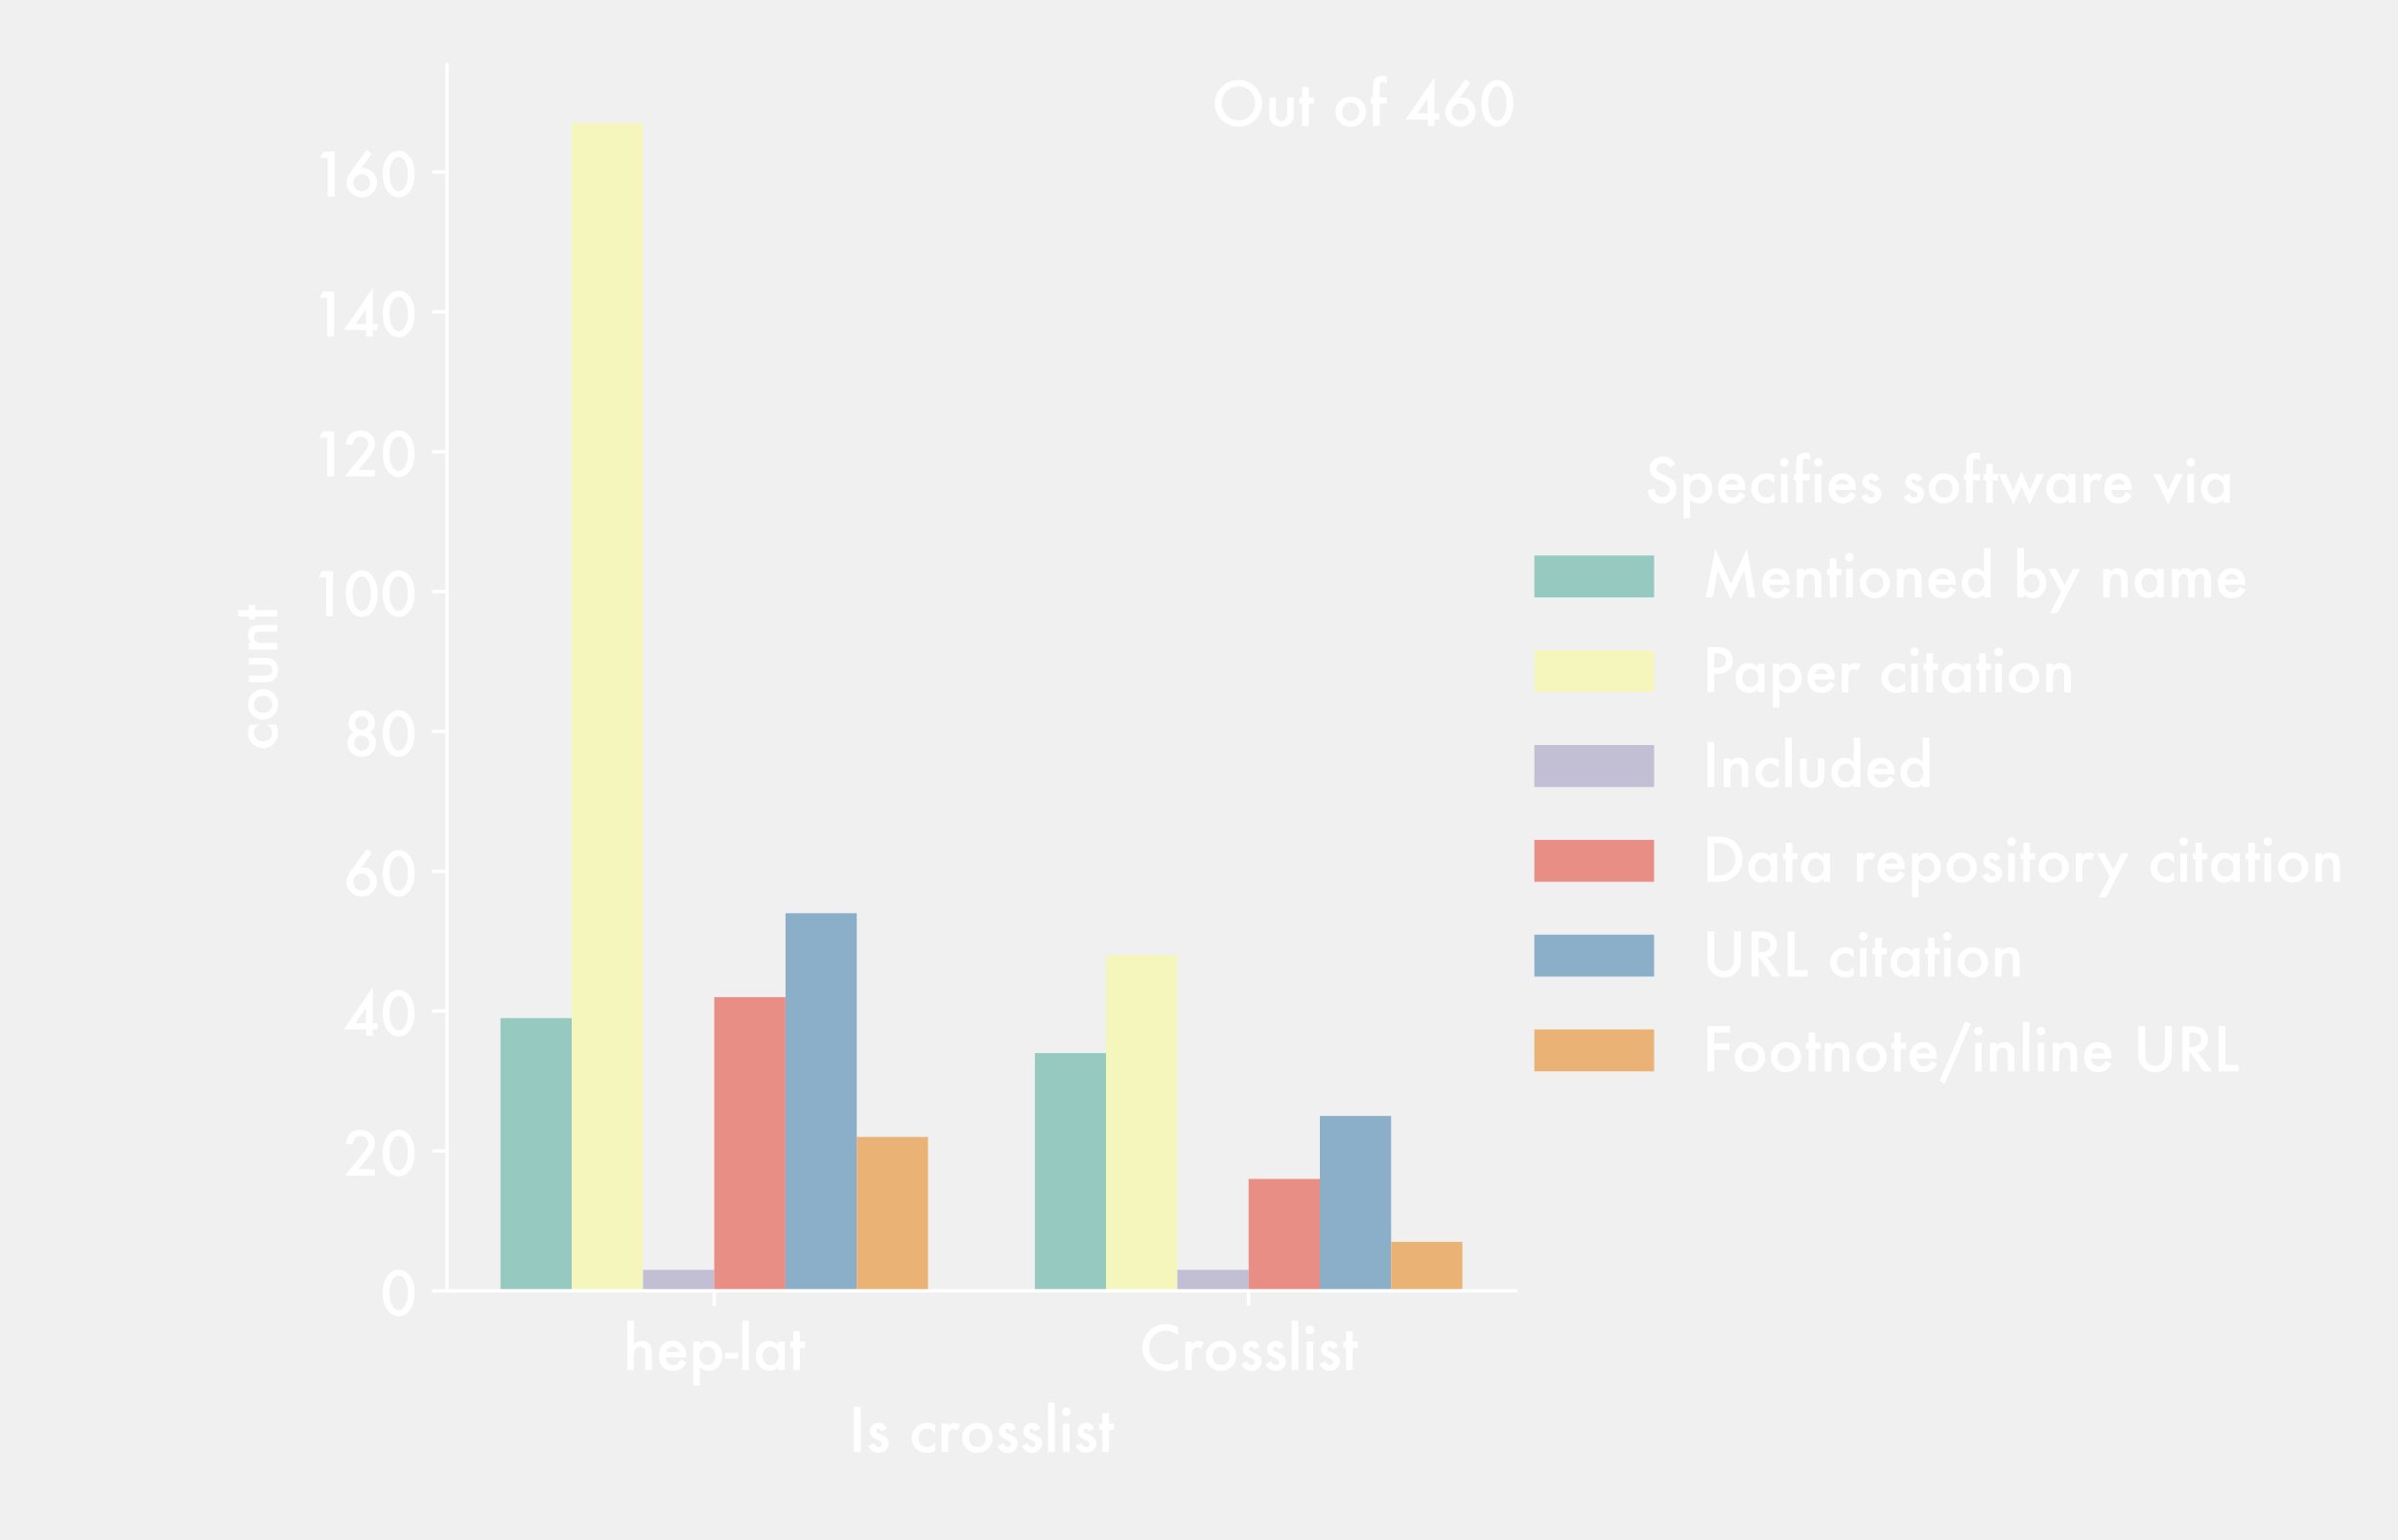
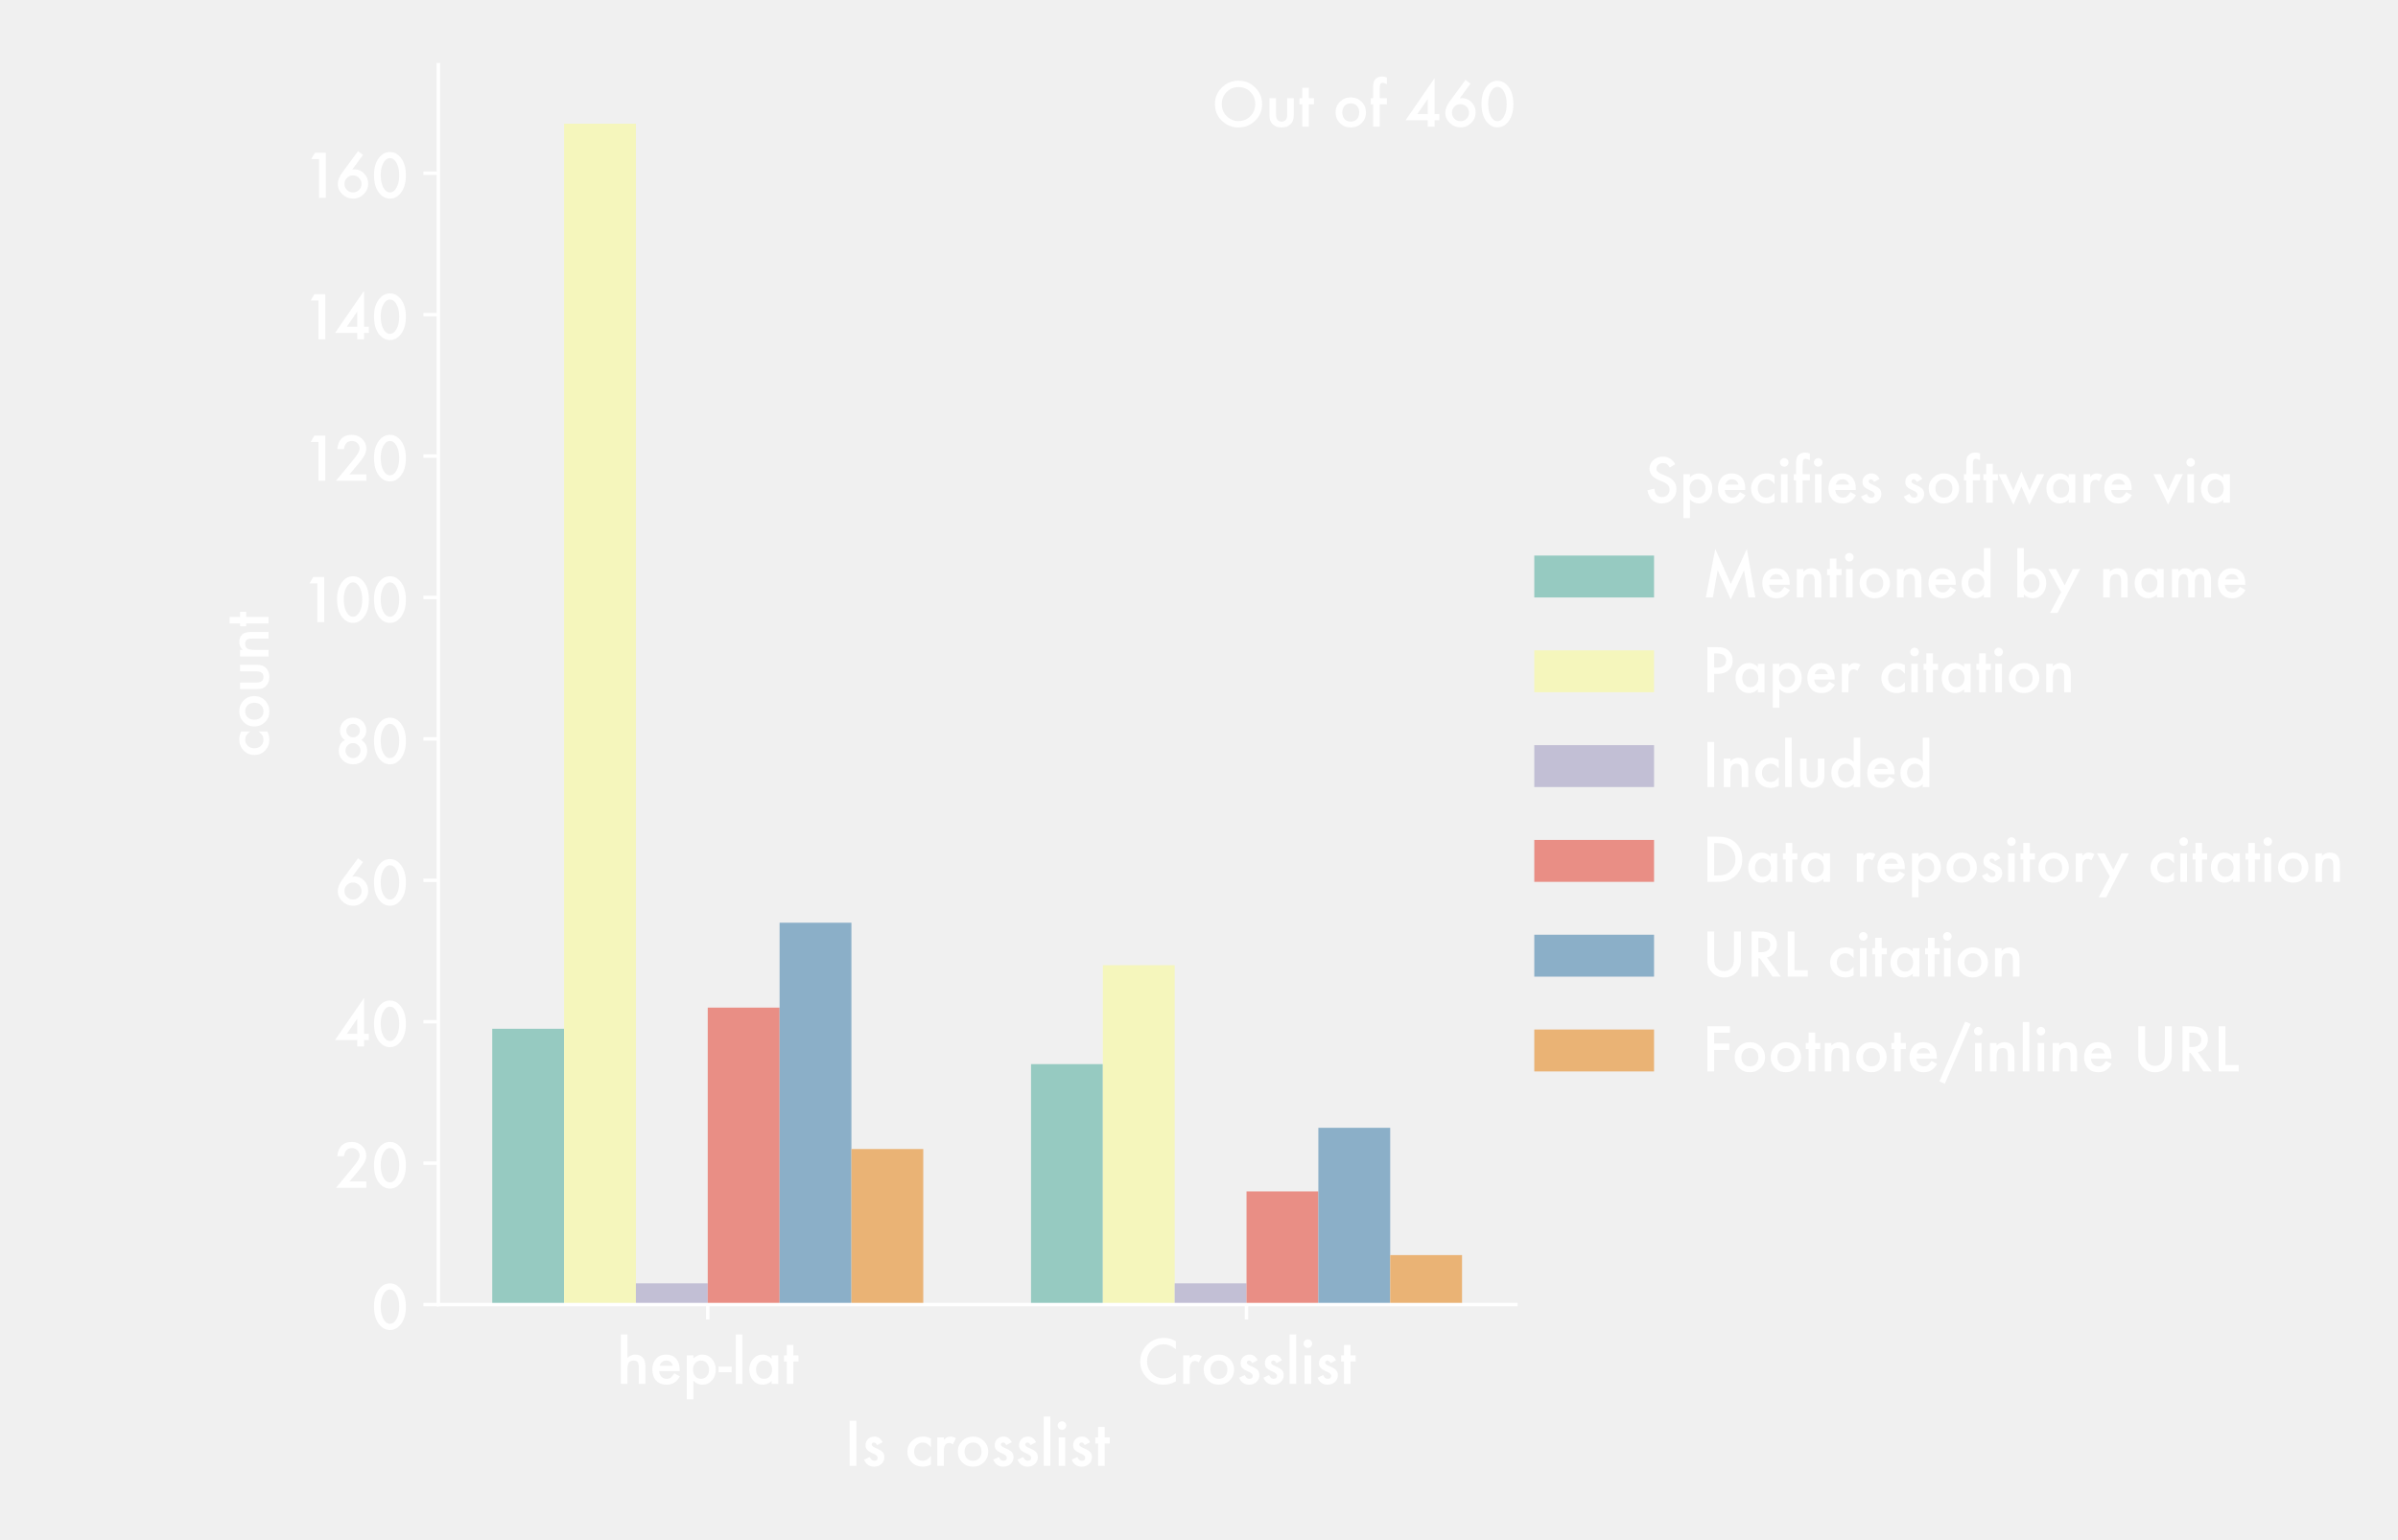
- <svg xmlns="http://www.w3.org/2000/svg" xmlns:xlink="http://www.w3.org/1999/xlink" width="560.65pt" height="360pt" viewBox="0 0 560.65 360" version="1.1">
+ <svg xmlns="http://www.w3.org/2000/svg" xmlns:xlink="http://www.w3.org/1999/xlink" width="560.61pt" height="360pt" viewBox="0 0 560.61 360" version="1.1">
  <defs>
    <style type="text/css">*{stroke-linejoin: round; stroke-linecap: butt}</style>
  </defs>
  <g id="figure_1">
    <g id="patch_1">
-       <path d="M 0 360  L 560.65 360  L 560.65 0  L 0 0  L 0 360  z " style="fill: none" />
+       <path d="M 0 360  L 560.61 360  L 560.61 0  L 0 0  L 0 360  z " style="fill: none" />
    </g>
    <g id="axes_1">
      <g id="patch_2">
-         <path d="M 104.53 301.88  L 354.394 301.88  L 354.394 15.12  L 104.53 15.12  L 104.53 301.88  z " style="fill: none" />
+         <path d="M 102.483 305.08  L 354.394 305.08  L 354.394 15.12  L 102.483 15.12  L 102.483 305.08  z " style="fill: none" />
      </g>
      <g id="patch_3">
-         <path d="M 117.023 301.88  L 133.681 301.88  L 133.681 238.101  L 117.023 238.101  z " clip-path="url(#p57b706a730)" style="fill: #96cac1" />
+         <path d="M 115.078 305.08  L 131.872 305.08  L 131.872 240.589  L 115.078 240.589  z " clip-path="url(#pfb87e236e5)" style="fill: #96cac1" />
      </g>
      <g id="patch_4">
-         <path d="M 241.955 301.88  L 258.613 301.88  L 258.613 246.278  L 241.955 246.278  z " clip-path="url(#p57b706a730)" style="fill: #96cac1" />
+         <path d="M 241.034 305.08  L 257.828 305.08  L 257.828 248.857  L 241.034 248.857  z " clip-path="url(#pfb87e236e5)" style="fill: #96cac1" />
      </g>
      <g id="patch_5">
-         <path d="M 133.681 301.88  L 150.338 301.88  L 150.338 28.775  L 133.681 28.775  z " clip-path="url(#p57b706a730)" style="fill: #f5f6bc" />
+         <path d="M 131.872 305.08  L 148.666 305.08  L 148.666 28.928  L 131.872 28.928  z " clip-path="url(#pfb87e236e5)" style="fill: #f5f6bc" />
      </g>
      <g id="patch_6">
-         <path d="M 258.613 301.88  L 275.27 301.88  L 275.27 223.383  L 258.613 223.383  z " clip-path="url(#p57b706a730)" style="fill: #f5f6bc" />
+         <path d="M 257.828 305.08  L 274.622 305.08  L 274.622 225.707  L 257.828 225.707  z " clip-path="url(#pfb87e236e5)" style="fill: #f5f6bc" />
      </g>
      <g id="patch_7">
-         <path d="M 150.338 301.88  L 166.996 301.88  L 166.996 296.974  L 150.338 296.974  z " clip-path="url(#p57b706a730)" style="fill: #c2bfd5" />
+         <path d="M 148.666 305.08  L 165.46 305.08  L 165.46 300.119  L 148.666 300.119  z " clip-path="url(#pfb87e236e5)" style="fill: #c2bfd5" />
      </g>
      <g id="patch_8">
-         <path d="M 275.27 301.88  L 291.928 301.88  L 291.928 296.974  L 275.27 296.974  z " clip-path="url(#p57b706a730)" style="fill: #c2bfd5" />
+         <path d="M 274.622 305.08  L 291.416 305.08  L 291.416 300.119  L 274.622 300.119  z " clip-path="url(#pfb87e236e5)" style="fill: #c2bfd5" />
      </g>
      <g id="patch_9">
-         <path d="M 166.996 301.88  L 183.653 301.88  L 183.653 233.195  L 166.996 233.195  z " clip-path="url(#p57b706a730)" style="fill: #e98e85" />
+         <path d="M 165.46 305.08  L 182.255 305.08  L 182.255 235.629  L 165.46 235.629  z " clip-path="url(#pfb87e236e5)" style="fill: #e98e85" />
      </g>
      <g id="patch_10">
-         <path d="M 291.928 301.88  L 308.585 301.88  L 308.585 275.714  L 291.928 275.714  z " clip-path="url(#p57b706a730)" style="fill: #e98e85" />
+         <path d="M 291.416 305.08  L 308.21 305.08  L 308.21 278.622  L 291.416 278.622  z " clip-path="url(#pfb87e236e5)" style="fill: #e98e85" />
      </g>
      <g id="patch_11">
-         <path d="M 183.653 301.88  L 200.311 301.88  L 200.311 213.571  L 183.653 213.571  z " clip-path="url(#p57b706a730)" style="fill: #8bafc8" />
+         <path d="M 182.255 305.08  L 199.049 305.08  L 199.049 215.785  L 182.255 215.785  z " clip-path="url(#pfb87e236e5)" style="fill: #8bafc8" />
      </g>
      <g id="patch_12">
-         <path d="M 308.585 301.88  L 325.243 301.88  L 325.243 260.996  L 308.585 260.996  z " clip-path="url(#p57b706a730)" style="fill: #8bafc8" />
+         <path d="M 308.21 305.08  L 325.004 305.08  L 325.004 263.74  L 308.21 263.74  z " clip-path="url(#pfb87e236e5)" style="fill: #8bafc8" />
      </g>
      <g id="patch_13">
-         <path d="M 200.311 301.88  L 216.969 301.88  L 216.969 265.902  L 200.311 265.902  z " clip-path="url(#p57b706a730)" style="fill: #eab375" />
+         <path d="M 199.049 305.08  L 215.843 305.08  L 215.843 268.701  L 199.049 268.701  z " clip-path="url(#pfb87e236e5)" style="fill: #eab375" />
      </g>
      <g id="patch_14">
-         <path d="M 325.243 301.88  L 341.9 301.88  L 341.9 290.432  L 325.243 290.432  z " clip-path="url(#p57b706a730)" style="fill: #eab375" />
+         <path d="M 325.004 305.08  L 341.798 305.08  L 341.798 293.505  L 325.004 293.505  z " clip-path="url(#pfb87e236e5)" style="fill: #eab375" />
      </g>
      <g id="matplotlib.axis_1">
        <g id="xtick_1">
          <g id="line2d_1">
            <defs>
-               <path id="m4faf245385" d="M 0 0  L 0 3.5  " style="stroke: #ffffff; stroke-width: 0.8" />
+               <path id="m737faa9798" d="M 0 0  L 0 3.5  " style="stroke: #ffffff; stroke-width: 0.8" />
            </defs>
            <g>
-               <use xlink:href="#m4faf245385" x="166.996" y="301.88" style="fill: #ffffff; stroke: #ffffff; stroke-width: 0.8" />
+               <use xlink:href="#m737faa9798" x="165.46" y="305.08" style="fill: #ffffff; stroke: #ffffff; stroke-width: 0.8" />
            </g>
          </g>
          <g id="text_1">
-             <g style="fill: #ffffff" transform="translate(145.7072 320.4256)scale(0.14 -0.14)">
+             <g style="fill: #ffffff" transform="translate(144.1717 323.6256)scale(0.14 -0.14)">
              <defs>
                <path id="Futura-Medium-68" d="M 444 5278  L 1147 5278  L 1147 2791  Q 1522 3128 1975 3128  Q 2491 3128 2800 2794  Q 3063 2503 3063 1866  L 3063 0  L 2359 0  L 2359 1800  Q 2359 2166 2229 2330  Q 2100 2494 1813 2494  Q 1444 2494 1294 2266  Q 1147 2034 1147 1472  L 1147 0  L 444 0  L 444 5278  z " transform="scale(0.015625)" />
                <path id="Futura-Medium-65" d="M 3216 1356  L 1034 1356  Q 1063 981 1278 759  Q 1494 541 1831 541  Q 2094 541 2266 666  Q 2434 791 2650 1128  L 3244 797  Q 3106 563 2953 395  Q 2800 228 2625 120  Q 2450 13 2247 -37  Q 2044 -88 1806 -88  Q 1125 -88 713 350  Q 300 791 300 1519  Q 300 2241 700 2688  Q 1103 3128 1769 3128  Q 2441 3128 2831 2700  Q 3219 2275 3219 1522  L 3216 1356  z M 2494 1931  Q 2347 2494 1784 2494  Q 1656 2494 1543 2455  Q 1431 2416 1339 2342  Q 1247 2269 1181 2166  Q 1116 2063 1081 1931  L 2494 1931  z " transform="scale(0.015625)" />
                <path id="Futura-Medium-70" d="M 1147 -1656  L 444 -1656  L 444 3044  L 1147 3044  L 1147 2713  Q 1563 3128 2091 3128  Q 2719 3128 3125 2666  Q 3538 2206 3538 1506  Q 3538 822 3128 366  Q 2722 -88 2103 -88  Q 1569 -88 1147 341  L 1147 -1656  z M 2819 1503  Q 2819 1941 2581 2216  Q 2341 2494 1975 2494  Q 1588 2494 1347 2225  Q 1106 1956 1106 1519  Q 1106 1091 1347 813  Q 1584 541 1972 541  Q 2338 541 2575 816  Q 2819 1091 2819 1503  z " transform="scale(0.015625)" />
                <path id="Futura-Medium-2d" d="M 0 1853  L 1394 1853  L 1394 1241  L 0 1241  L 0 1853  z " transform="scale(0.015625)" />
                <path id="Futura-Medium-6c" d="M 1147 5278  L 1147 0  L 444 0  L 444 5278  L 1147 5278  z " transform="scale(0.015625)" />
                <path id="Futura-Medium-61" d="M 2688 3044  L 3394 3044  L 3394 0  L 2688 0  L 2688 319  Q 2253 -88 1753 -88  Q 1122 -88 709 369  Q 300 834 300 1531  Q 300 2216 709 2672  Q 1119 3128 1734 3128  Q 2266 3128 2688 2691  L 2688 3044  z M 1019 1531  Q 1019 1094 1253 819  Q 1494 541 1859 541  Q 2250 541 2491 809  Q 2731 1088 2731 1516  Q 2731 1944 2491 2222  Q 2250 2494 1866 2494  Q 1503 2494 1259 2219  Q 1019 1941 1019 1531  z " transform="scale(0.015625)" />
                <path id="Futura-Medium-74" d="M 1169 2388  L 1169 0  L 466 0  L 466 2388  L 166 2388  L 166 3044  L 466 3044  L 466 4159  L 1169 4159  L 1169 3044  L 1716 3044  L 1716 2388  L 1169 2388  z " transform="scale(0.015625)" />
              </defs>
              <use xlink:href="#Futura-Medium-68" />
              <use xlink:href="#Futura-Medium-65" x="54.834" />
              <use xlink:href="#Futura-Medium-70" x="110.156" />
              <use xlink:href="#Futura-Medium-2d" x="170.117" />
              <use xlink:href="#Futura-Medium-6c" x="191.895" />
              <use xlink:href="#Futura-Medium-61" x="216.797" />
              <use xlink:href="#Futura-Medium-74" x="276.758" />
            </g>
          </g>
        </g>
        <g id="xtick_2">
          <g id="line2d_2">
            <g>
-               <use xlink:href="#m4faf245385" x="291.928" y="301.88" style="fill: #ffffff; stroke: #ffffff; stroke-width: 0.8" />
+               <use xlink:href="#m737faa9798" x="291.416" y="305.08" style="fill: #ffffff; stroke: #ffffff; stroke-width: 0.8" />
            </g>
          </g>
          <g id="text_2">
-             <g style="fill: #ffffff" transform="translate(266.3361 320.4256)scale(0.14 -0.14)">
+             <g style="fill: #ffffff" transform="translate(265.8245 323.6256)scale(0.14 -0.14)">
              <defs>
                <path id="Futura-Medium-43" d="M 4144 4566  L 4144 3703  Q 3513 4231 2838 4231  Q 2094 4231 1584 3697  Q 1072 3166 1072 2397  Q 1072 1638 1584 1116  Q 2097 594 2841 594  Q 3225 594 3494 719  Q 3644 781 3805 887  Q 3966 994 4144 1144  L 4144 266  Q 3519 -88 2831 -88  Q 1797 -88 1066 634  Q 338 1363 338 2391  Q 338 3313 947 4034  Q 1697 4919 2888 4919  Q 3538 4919 4144 4566  z " transform="scale(0.015625)" />
                <path id="Futura-Medium-72" d="M 444 3044  L 1147 3044  L 1147 2772  Q 1341 2975 1491 3050  Q 1644 3128 1853 3128  Q 2131 3128 2434 2947  L 2113 2303  Q 1913 2447 1722 2447  Q 1147 2447 1147 1578  L 1147 0  L 444 0  L 444 3044  z " transform="scale(0.015625)" />
                <path id="Futura-Medium-6f" d="M 300 1544  Q 300 2203 772 2665  Q 1244 3128 1922 3128  Q 2603 3128 3078 2663  Q 3547 2197 3547 1519  Q 3547 834 3075 372  Q 2600 -88 1909 -88  Q 1225 -88 763 381  Q 300 844 300 1544  z M 1019 1531  Q 1019 1075 1263 809  Q 1513 541 1922 541  Q 2334 541 2581 806  Q 2828 1072 2828 1516  Q 2828 1959 2581 2225  Q 2331 2494 1922 2494  Q 1519 2494 1269 2225  Q 1019 1956 1019 1531  z " transform="scale(0.015625)" />
                <path id="Futura-Medium-73" d="M 2213 2525  L 1631 2216  Q 1494 2497 1291 2497  Q 1194 2497 1125 2433  Q 1056 2369 1056 2269  Q 1056 2094 1463 1922  Q 2022 1681 2215 1478  Q 2409 1275 2409 931  Q 2409 491 2084 194  Q 1769 -88 1322 -88  Q 556 -88 238 659  L 838 938  Q 963 719 1028 659  Q 1156 541 1334 541  Q 1691 541 1691 866  Q 1691 1053 1416 1216  Q 1309 1269 1203 1319  Q 1097 1369 988 1422  Q 681 1572 556 1722  Q 397 1913 397 2213  Q 397 2609 669 2869  Q 947 3128 1344 3128  Q 1928 3128 2213 2525  z " transform="scale(0.015625)" />
                <path id="Futura-Medium-69" d="M 1147 3044  L 1147 0  L 444 0  L 444 3044  L 1147 3044  z M 338 4309  Q 338 4494 472 4628  Q 606 4763 794 4763  Q 984 4763 1119 4628  Q 1253 4497 1253 4306  Q 1253 4116 1119 3981  Q 988 3847 797 3847  Q 606 3847 472 3981  Q 338 4116 338 4309  z " transform="scale(0.015625)" />
              </defs>
              <use xlink:href="#Futura-Medium-43" />
              <use xlink:href="#Futura-Medium-72" x="70.068" />
              <use xlink:href="#Futura-Medium-6f" x="106.596" />
              <use xlink:href="#Futura-Medium-73" x="166.703" />
              <use xlink:href="#Futura-Medium-73" x="207.279" />
              <use xlink:href="#Futura-Medium-6c" x="247.855" />
              <use xlink:href="#Futura-Medium-69" x="272.758" />
              <use xlink:href="#Futura-Medium-73" x="297.66" />
              <use xlink:href="#Futura-Medium-74" x="338.236" />
            </g>
          </g>
        </g>
        <g id="text_3">
-           <g style="fill: #ffffff" transform="translate(198.373 339.5938)scale(0.14 -0.14)">
+           <g style="fill: #ffffff" transform="translate(197.3495 342.7937)scale(0.14 -0.14)">
            <defs>
              <path id="Futura-Medium-49" d="M 1306 4825  L 1306 0  L 578 0  L 578 4825  L 1306 4825  z " transform="scale(0.015625)" />
              <path id="Futura-Medium-20" transform="scale(0.015625)" />
              <path id="Futura-Medium-63" d="M 2813 2913  L 2813 1978  Q 2572 2272 2381 2381  Q 2194 2494 1941 2494  Q 1544 2494 1281 2216  Q 1019 1938 1019 1519  Q 1019 1091 1272 816  Q 1528 541 1925 541  Q 2178 541 2372 650  Q 2559 756 2813 1063  L 2813 134  Q 2384 -88 1956 -88  Q 1250 -88 775 369  Q 300 828 300 1509  Q 300 2191 781 2659  Q 1263 3128 1963 3128  Q 2413 3128 2813 2913  z " transform="scale(0.015625)" />
            </defs>
            <use xlink:href="#Futura-Medium-49" />
            <use xlink:href="#Futura-Medium-73" x="29.492" />
            <use xlink:href="#Futura-Medium-20" x="70.068" />
            <use xlink:href="#Futura-Medium-63" x="100.928" />
            <use xlink:href="#Futura-Medium-72" x="148.584" />
            <use xlink:href="#Futura-Medium-6f" x="185.111" />
            <use xlink:href="#Futura-Medium-73" x="245.219" />
            <use xlink:href="#Futura-Medium-73" x="285.795" />
            <use xlink:href="#Futura-Medium-6c" x="326.371" />
            <use xlink:href="#Futura-Medium-69" x="351.273" />
            <use xlink:href="#Futura-Medium-73" x="376.176" />
            <use xlink:href="#Futura-Medium-74" x="416.752" />
          </g>
        </g>
      </g>
      <g id="matplotlib.axis_2">
        <g id="ytick_1">
          <g id="line2d_3">
            <defs>
-               <path id="mb3edaafe01" d="M 0 0  L -3.5 0  " style="stroke: #ffffff; stroke-width: 0.8" />
+               <path id="m92f3595162" d="M 0 0  L -3.5 0  " style="stroke: #ffffff; stroke-width: 0.8" />
            </defs>
            <g>
-               <use xlink:href="#mb3edaafe01" x="104.53" y="301.88" style="fill: #ffffff; stroke: #ffffff; stroke-width: 0.8" />
+               <use xlink:href="#m92f3595162" x="102.483" y="305.08" style="fill: #ffffff; stroke: #ffffff; stroke-width: 0.8" />
            </g>
          </g>
          <g id="text_4">
-             <g style="fill: #ffffff" transform="translate(88.88945 307.6528)scale(0.14 -0.14)">
+             <g style="fill: #ffffff" transform="translate(86.842 310.8528)scale(0.14 -0.14)">
              <defs>
                <path id="Futura-Medium-30" d="M 272 2444  Q 272 3597 809 4284  Q 1291 4906 1975 4906  Q 2659 4906 3141 4284  Q 3678 3597 3678 2413  Q 3678 1231 3141 544  Q 2659 -78 1978 -78  Q 1297 -78 809 544  Q 272 1231 272 2444  z M 988 2441  Q 988 1638 1266 1106  Q 1544 584 1975 584  Q 2403 584 2684 1106  Q 2966 1625 2966 2416  Q 2966 3206 2684 3728  Q 2403 4247 1975 4247  Q 1550 4247 1269 3728  Q 988 3213 988 2441  z " transform="scale(0.015625)" />
              </defs>
              <use xlink:href="#Futura-Medium-30" />
            </g>
          </g>
        </g>
        <g id="ytick_2">
          <g id="line2d_4">
            <g>
-               <use xlink:href="#mb3edaafe01" x="104.53" y="269.173" style="fill: #ffffff; stroke: #ffffff; stroke-width: 0.8" />
+               <use xlink:href="#m92f3595162" x="102.483" y="272.008" style="fill: #ffffff; stroke: #ffffff; stroke-width: 0.8" />
            </g>
          </g>
          <g id="text_5">
-             <g style="fill: #ffffff" transform="translate(80.24883 274.9457)scale(0.14 -0.14)">
+             <g style="fill: #ffffff" transform="translate(78.20137 277.7807)scale(0.14 -0.14)">
              <defs>
                <path id="Futura-Medium-32" d="M 1603 684  L 3400 684  L 3400 0  L 159 0  L 1834 2028  Q 2081 2331 2248 2553  Q 2416 2775 2503 2925  Q 2681 3219 2681 3453  Q 2681 3791 2443 4019  Q 2206 4247 1856 4247  Q 1125 4247 1019 3381  L 294 3381  Q 469 4906 1834 4906  Q 2494 4906 2941 4488  Q 3391 4069 3391 3450  Q 3391 3056 3181 2678  Q 3075 2481 2870 2211  Q 2666 1941 2353 1572  L 1603 684  z " transform="scale(0.015625)" />
              </defs>
              <use xlink:href="#Futura-Medium-32" />
              <use xlink:href="#Futura-Medium-30" x="61.719" />
            </g>
          </g>
        </g>
        <g id="ytick_3">
          <g id="line2d_5">
            <g>
-               <use xlink:href="#mb3edaafe01" x="104.53" y="236.466" style="fill: #ffffff; stroke: #ffffff; stroke-width: 0.8" />
+               <use xlink:href="#m92f3595162" x="102.483" y="238.936" style="fill: #ffffff; stroke: #ffffff; stroke-width: 0.8" />
            </g>
          </g>
          <g id="text_6">
-             <g style="fill: #ffffff" transform="translate(80.24883 242.2385)scale(0.14 -0.14)">
+             <g style="fill: #ffffff" transform="translate(78.20137 244.7085)scale(0.14 -0.14)">
              <defs>
                <path id="Futura-Medium-34" d="M 3156 1347  L 3669 1347  L 3669 684  L 3156 684  L 3156 0  L 2428 0  L 2428 684  L 59 684  L 3156 5184  L 3156 1347  z M 2428 1347  L 2428 2963  L 1316 1347  L 2428 1347  z " transform="scale(0.015625)" />
              </defs>
              <use xlink:href="#Futura-Medium-34" />
              <use xlink:href="#Futura-Medium-30" x="61.719" />
            </g>
          </g>
        </g>
        <g id="ytick_4">
          <g id="line2d_6">
            <g>
-               <use xlink:href="#mb3edaafe01" x="104.53" y="203.759" style="fill: #ffffff; stroke: #ffffff; stroke-width: 0.8" />
+               <use xlink:href="#m92f3595162" x="102.483" y="205.864" style="fill: #ffffff; stroke: #ffffff; stroke-width: 0.8" />
            </g>
          </g>
          <g id="text_7">
-             <g style="fill: #ffffff" transform="translate(80.24883 209.5313)scale(0.14 -0.14)">
+             <g style="fill: #ffffff" transform="translate(78.20137 211.6364)scale(0.14 -0.14)">
              <defs>
                <path id="Futura-Medium-36" d="M 2513 4994  L 3047 4594  L 1894 3025  Q 1988 3038 2053 3044  Q 2119 3050 2156 3050  Q 2744 3050 3172 2600  Q 3597 2156 3597 1531  Q 3597 869 3122 394  Q 2650 -78 1988 -78  Q 1331 -78 838 388  Q 353 853 353 1491  Q 353 2063 825 2703  L 2513 4994  z M 2888 1484  Q 2888 1869 2622 2134  Q 2353 2403 1975 2403  Q 1594 2403 1328 2137  Q 1063 1872 1063 1494  Q 1063 1116 1328 850  Q 1594 584 1978 584  Q 2353 584 2619 850  Q 2888 1119 2888 1484  z " transform="scale(0.015625)" />
              </defs>
              <use xlink:href="#Futura-Medium-36" />
              <use xlink:href="#Futura-Medium-30" x="61.719" />
            </g>
          </g>
        </g>
        <g id="ytick_5">
          <g id="line2d_7">
            <g>
-               <use xlink:href="#mb3edaafe01" x="104.53" y="171.051" style="fill: #ffffff; stroke: #ffffff; stroke-width: 0.8" />
+               <use xlink:href="#m92f3595162" x="102.483" y="172.791" style="fill: #ffffff; stroke: #ffffff; stroke-width: 0.8" />
            </g>
          </g>
          <g id="text_8">
-             <g style="fill: #ffffff" transform="translate(80.24883 176.8242)scale(0.14 -0.14)">
+             <g style="fill: #ffffff" transform="translate(78.20137 178.5642)scale(0.14 -0.14)">
              <defs>
                <path id="Futura-Medium-38" d="M 1113 2509  Q 581 2884 581 3531  Q 581 4119 984 4513  Q 1391 4906 1994 4906  Q 2594 4906 2994 4513  Q 3394 4122 3394 3528  Q 3394 2906 2866 2513  Q 3156 2356 3322 2056  Q 3491 1756 3491 1381  Q 3491 741 3072 331  Q 2653 -78 2000 -78  Q 1331 -78 897 334  Q 459 747 459 1372  Q 459 2184 1113 2509  z M 1266 3534  Q 1266 3225 1475 3016  Q 1688 2803 1988 2803  Q 2284 2803 2496 3015  Q 2709 3228 2709 3525  Q 2709 3822 2496 4034  Q 2284 4247 1988 4247  Q 1691 4247 1478 4034  Q 1266 3822 1266 3534  z M 1175 1397  Q 1175 1063 1406 822  Q 1641 584 1975 584  Q 2306 584 2541 819  Q 2775 1056 2775 1388  Q 2775 1722 2540 1956  Q 2306 2191 1975 2191  Q 1647 2191 1409 1956  Q 1175 1722 1175 1397  z " transform="scale(0.015625)" />
              </defs>
              <use xlink:href="#Futura-Medium-38" />
              <use xlink:href="#Futura-Medium-30" x="61.719" />
            </g>
          </g>
        </g>
        <g id="ytick_6">
          <g id="line2d_8">
            <g>
-               <use xlink:href="#mb3edaafe01" x="104.53" y="138.344" style="fill: #ffffff; stroke: #ffffff; stroke-width: 0.8" />
+               <use xlink:href="#m92f3595162" x="102.483" y="139.719" style="fill: #ffffff; stroke: #ffffff; stroke-width: 0.8" />
            </g>
          </g>
          <g id="text_9">
-             <g style="fill: #ffffff" transform="translate(72.4482 144.117)scale(0.14 -0.14)">
+             <g style="fill: #ffffff" transform="translate(70.40075 145.4921)scale(0.14 -0.14)">
              <defs>
                <path id="Futura-Medium-31" d="M 1734 4144  L 900 4144  L 1300 4825  L 2463 4825  L 2463 0  L 1734 0  L 1734 4144  z " transform="scale(0.015625)" />
              </defs>
              <use xlink:href="#Futura-Medium-31" />
              <use xlink:href="#Futura-Medium-30" x="55.719" />
              <use xlink:href="#Futura-Medium-30" x="117.438" />
            </g>
          </g>
        </g>
        <g id="ytick_7">
          <g id="line2d_9">
            <g>
-               <use xlink:href="#mb3edaafe01" x="104.53" y="105.637" style="fill: #ffffff; stroke: #ffffff; stroke-width: 0.8" />
+               <use xlink:href="#m92f3595162" x="102.483" y="106.647" style="fill: #ffffff; stroke: #ffffff; stroke-width: 0.8" />
            </g>
          </g>
          <g id="text_10">
-             <g style="fill: #ffffff" transform="translate(72.7107 111.4099)scale(0.14 -0.14)">
+             <g style="fill: #ffffff" transform="translate(70.66325 112.42)scale(0.14 -0.14)">
              <use xlink:href="#Futura-Medium-31" />
              <use xlink:href="#Futura-Medium-32" x="53.844" />
              <use xlink:href="#Futura-Medium-30" x="115.562" />
            </g>
          </g>
        </g>
        <g id="ytick_8">
          <g id="line2d_10">
            <g>
-               <use xlink:href="#mb3edaafe01" x="104.53" y="72.93" style="fill: #ffffff; stroke: #ffffff; stroke-width: 0.8" />
+               <use xlink:href="#m92f3595162" x="102.483" y="73.575" style="fill: #ffffff; stroke: #ffffff; stroke-width: 0.8" />
            </g>
          </g>
          <g id="text_11">
-             <g style="fill: #ffffff" transform="translate(72.7107 78.70271)scale(0.14 -0.14)">
+             <g style="fill: #ffffff" transform="translate(70.66325 79.34782)scale(0.14 -0.14)">
              <use xlink:href="#Futura-Medium-31" />
              <use xlink:href="#Futura-Medium-34" x="53.844" />
              <use xlink:href="#Futura-Medium-30" x="115.562" />
            </g>
          </g>
        </g>
        <g id="ytick_9">
          <g id="line2d_11">
            <g>
-               <use xlink:href="#mb3edaafe01" x="104.53" y="40.223" style="fill: #ffffff; stroke: #ffffff; stroke-width: 0.8" />
+               <use xlink:href="#m92f3595162" x="102.483" y="40.503" style="fill: #ffffff; stroke: #ffffff; stroke-width: 0.8" />
            </g>
          </g>
          <g id="text_12">
-             <g style="fill: #ffffff" transform="translate(72.8332 45.99556)scale(0.14 -0.14)">
+             <g style="fill: #ffffff" transform="translate(70.78575 46.27568)scale(0.14 -0.14)">
              <use xlink:href="#Futura-Medium-31" />
              <use xlink:href="#Futura-Medium-36" x="52.969" />
              <use xlink:href="#Futura-Medium-30" x="114.688" />
            </g>
          </g>
        </g>
        <g id="text_13">
-           <g style="fill: #ffffff" transform="translate(64.8257 175.6106)rotate(-90)scale(0.14 -0.14)">
+           <g style="fill: #ffffff" transform="translate(62.77825 177.2106)rotate(-90)scale(0.14 -0.14)">
            <defs>
              <path id="Futura-Medium-75" d="M 1147 3044  L 1147 1297  Q 1147 541 1744 541  Q 2341 541 2341 1297  L 2341 3044  L 3044 3044  L 3044 1281  Q 3044 916 2953 650  Q 2866 413 2650 222  Q 2294 -88 1744 -88  Q 1197 -88 841 222  Q 622 413 531 650  Q 444 863 444 1281  L 444 3044  L 1147 3044  z " transform="scale(0.015625)" />
              <path id="Futura-Medium-6e" d="M 444 3044  L 1150 3044  L 1150 2763  Q 1519 3128 1981 3128  Q 2513 3128 2809 2794  Q 3066 2509 3066 1866  L 3066 0  L 2359 0  L 2359 1700  Q 2359 2150 2234 2322  Q 2113 2497 1791 2497  Q 1441 2497 1294 2266  Q 1150 2038 1150 1469  L 1150 0  L 444 0  L 444 3044  z " transform="scale(0.015625)" />
            </defs>
            <use xlink:href="#Futura-Medium-63" />
            <use xlink:href="#Futura-Medium-6f" x="47.656" />
            <use xlink:href="#Futura-Medium-75" x="107.764" />
            <use xlink:href="#Futura-Medium-6e" x="162.256" />
            <use xlink:href="#Futura-Medium-74" x="217.09" />
          </g>
        </g>
      </g>
      <g id="patch_15">
-         <path d="M 104.53 301.88  L 104.53 15.12  " style="fill: none; stroke: #ffffff; stroke-width: 0.8; stroke-linejoin: miter; stroke-linecap: square" />
+         <path d="M 102.483 305.08  L 102.483 15.12  " style="fill: none; stroke: #ffffff; stroke-width: 0.8; stroke-linejoin: miter; stroke-linecap: square" />
      </g>
      <g id="patch_16">
-         <path d="M 104.53 301.88  L 354.394 301.88  " style="fill: none; stroke: #ffffff; stroke-width: 0.8; stroke-linejoin: miter; stroke-linecap: square" />
+         <path d="M 102.483 305.08  L 354.394 305.08  " style="fill: none; stroke: #ffffff; stroke-width: 0.8; stroke-linejoin: miter; stroke-linecap: square" />
      </g>
      <g id="text_14">
-         <g style="fill: #ffffff" transform="translate(283.291 29.458)scale(0.14 -0.14)">
+         <g style="fill: #ffffff" transform="translate(283.2914 29.618)scale(0.14 -0.14)">
          <defs>
            <path id="Futura-Medium-4f" d="M 338 2434  Q 338 3453 1084 4184  Q 1828 4916 2872 4916  Q 3903 4916 4641 4178  Q 5381 3441 5381 2406  Q 5381 1366 4638 641  Q 3891 -88 2834 -88  Q 1900 -88 1156 559  Q 338 1275 338 2434  z M 1072 2425  Q 1072 1625 1609 1109  Q 2144 594 2844 594  Q 3603 594 4125 1119  Q 4647 1650 4647 2413  Q 4647 3184 4131 3706  Q 3619 4231 2863 4231  Q 2109 4231 1591 3706  Q 1072 3188 1072 2425  z " transform="scale(0.015625)" />
            <path id="Futura-Medium-66" d="M 1172 2388  L 1172 0  L 466 0  L 466 2388  L 216 2388  L 216 3044  L 466 3044  L 466 4219  Q 466 4794 666 5031  Q 941 5363 1466 5363  Q 1653 5363 1938 5253  L 1938 4534  L 1866 4572  Q 1638 4688 1491 4688  Q 1303 4688 1238 4553  Q 1172 4422 1172 4047  L 1172 3044  L 1938 3044  L 1938 2388  L 1172 2388  z " transform="scale(0.015625)" />
          </defs>
          <use xlink:href="#Futura-Medium-4f" />
          <use xlink:href="#Futura-Medium-75" x="89.355" />
          <use xlink:href="#Futura-Medium-74" x="143.848" />
          <use xlink:href="#Futura-Medium-20" x="171.191" />
          <use xlink:href="#Futura-Medium-6f" x="202.051" />
          <use xlink:href="#Futura-Medium-66" x="262.158" />
          <use xlink:href="#Futura-Medium-20" x="291.846" />
          <use xlink:href="#Futura-Medium-34" x="322.705" />
          <use xlink:href="#Futura-Medium-36" x="384.424" />
          <use xlink:href="#Futura-Medium-30" x="446.143" />
        </g>
      </g>
    </g>
    <g id="legend_1">
      <g id="text_15">
-         <g style="fill: #ffffff" transform="translate(384.4523 117.5502)scale(0.14 -0.14)">
+         <g style="fill: #ffffff" transform="translate(384.4123 117.5502)scale(0.14 -0.14)">
          <defs>
            <path id="Futura-Medium-53" d="M 3306 4106  L 2716 3756  Q 2550 4044 2400 4131  Q 2244 4231 1997 4231  Q 1694 4231 1494 4059  Q 1294 3891 1294 3634  Q 1294 3281 1819 3066  L 2300 2869  Q 2888 2631 3159 2289  Q 3431 1947 3431 1450  Q 3431 784 2988 350  Q 2541 -88 1878 -88  Q 1250 -88 841 284  Q 438 656 338 1331  L 1075 1494  Q 1125 1069 1250 906  Q 1475 594 1906 594  Q 2247 594 2472 822  Q 2697 1050 2697 1400  Q 2697 1541 2658 1658  Q 2619 1775 2536 1873  Q 2453 1972 2322 2058  Q 2191 2144 2009 2222  L 1544 2416  Q 553 2834 553 3641  Q 553 4184 969 4550  Q 1384 4919 2003 4919  Q 2838 4919 3306 4106  z " transform="scale(0.015625)" />
            <path id="Futura-Medium-77" d="M 825 3044  L 1622 1306  L 2481 3322  L 3347 1306  L 4134 3044  L 4922 3044  L 3328 -228  L 2481 1731  L 1625 -228  L 34 3044  L 825 3044  z " transform="scale(0.015625)" />
            <path id="Futura-Medium-76" d="M 822 3044  L 1609 1334  L 2394 3044  L 3184 3044  L 1603 -209  L 34 3044  L 822 3044  z " transform="scale(0.015625)" />
          </defs>
          <use xlink:href="#Futura-Medium-53" />
          <use xlink:href="#Futura-Medium-70" x="58.301" />
          <use xlink:href="#Futura-Medium-65" x="118.262" />
          <use xlink:href="#Futura-Medium-63" x="173.584" />
          <use xlink:href="#Futura-Medium-69" x="221.24" />
          <use xlink:href="#Futura-Medium-66" x="246.143" />
          <use xlink:href="#Futura-Medium-69" x="277.955" />
          <use xlink:href="#Futura-Medium-65" x="302.857" />
          <use xlink:href="#Futura-Medium-73" x="358.18" />
          <use xlink:href="#Futura-Medium-20" x="398.756" />
          <use xlink:href="#Futura-Medium-73" x="429.615" />
          <use xlink:href="#Futura-Medium-6f" x="470.191" />
          <use xlink:href="#Futura-Medium-66" x="530.299" />
          <use xlink:href="#Futura-Medium-74" x="563.611" />
          <use xlink:href="#Futura-Medium-77" x="590.955" />
          <use xlink:href="#Futura-Medium-61" x="666.723" />
          <use xlink:href="#Futura-Medium-72" x="726.684" />
          <use xlink:href="#Futura-Medium-65" x="763.461" />
          <use xlink:href="#Futura-Medium-20" x="818.783" />
          <use xlink:href="#Futura-Medium-76" x="849.643" />
          <use xlink:href="#Futura-Medium-69" x="899.887" />
          <use xlink:href="#Futura-Medium-61" x="924.789" />
        </g>
      </g>
      <g id="patch_17">
-         <path d="M 358.728 139.718  L 386.728 139.718  L 386.728 129.918  L 358.728 129.918  z " style="fill: #96cac1" />
+         <path d="M 358.688 139.718  L 386.688 139.718  L 386.688 129.918  L 358.688 129.918  z " style="fill: #96cac1" />
      </g>
      <g id="text_16">
-         <g style="fill: #ffffff" transform="translate(397.9284 139.7183)scale(0.14 -0.14)">
+         <g style="fill: #ffffff" transform="translate(397.8884 139.7183)scale(0.14 -0.14)">
          <defs>
            <path id="Futura-Medium-4d" d="M 409 0  L 1425 5188  L 3081 1438  L 4797 5188  L 5709 0  L 4963 0  L 4497 2913  L 3069 -222  L 1681 2916  L 1163 0  L 409 0  z " transform="scale(0.015625)" />
            <path id="Futura-Medium-64" d="M 2688 5278  L 3394 5278  L 3394 0  L 2688 0  L 2688 319  Q 2272 -88 1747 -88  Q 1122 -88 709 369  Q 300 834 300 1531  Q 300 2213 709 2669  Q 1116 3128 1731 3128  Q 2266 3128 2688 2691  L 2688 5278  z M 1019 1531  Q 1019 1094 1253 819  Q 1494 541 1859 541  Q 2250 541 2491 809  Q 2731 1088 2731 1516  Q 2731 1944 2491 2222  Q 2250 2494 1866 2494  Q 1503 2494 1259 2219  Q 1019 1941 1019 1531  z " transform="scale(0.015625)" />
            <path id="Futura-Medium-62" d="M 1147 5278  L 1147 2691  Q 1569 3128 2103 3128  Q 2719 3128 3128 2669  Q 3538 2213 3538 1531  Q 3538 828 3125 369  Q 2716 -88 2091 -88  Q 1563 -88 1147 319  L 1147 0  L 444 0  L 444 5278  L 1147 5278  z M 2819 1500  Q 2819 1938 2581 2213  Q 2341 2494 1978 2494  Q 1591 2494 1347 2222  Q 1106 1953 1106 1522  Q 1106 1078 1344 813  Q 1581 541 1969 541  Q 2334 541 2575 813  Q 2819 1088 2819 1500  z " transform="scale(0.015625)" />
            <path id="Futura-Medium-79" d="M 1403 566  L 34 3044  L 850 3044  L 1781 1294  L 2650 3044  L 3444 3044  L 1019 -1656  L 216 -1656  L 1403 566  z " transform="scale(0.015625)" />
            <path id="Futura-Medium-6d" d="M 444 3044  L 1147 3044  L 1147 2763  Q 1350 2975 1494 3050  Q 1647 3128 1878 3128  Q 2394 3128 2694 2678  Q 3025 3128 3591 3128  Q 4619 3128 4619 1881  L 4619 0  L 3913 0  L 3913 1691  Q 3913 2128 3806 2309  Q 3697 2494 3447 2494  Q 3156 2494 3023 2275  Q 2891 2056 2891 1572  L 2891 0  L 2184 0  L 2184 1681  Q 2184 2494 1716 2494  Q 1419 2494 1283 2272  Q 1147 2050 1147 1572  L 1147 0  L 444 0  L 444 3044  z " transform="scale(0.015625)" />
          </defs>
          <use xlink:href="#Futura-Medium-4d" />
          <use xlink:href="#Futura-Medium-65" x="96.143" />
          <use xlink:href="#Futura-Medium-6e" x="151.465" />
          <use xlink:href="#Futura-Medium-74" x="206.299" />
          <use xlink:href="#Futura-Medium-69" x="233.643" />
          <use xlink:href="#Futura-Medium-6f" x="258.545" />
          <use xlink:href="#Futura-Medium-6e" x="318.652" />
          <use xlink:href="#Futura-Medium-65" x="373.486" />
          <use xlink:href="#Futura-Medium-64" x="428.809" />
          <use xlink:href="#Futura-Medium-20" x="488.77" />
          <use xlink:href="#Futura-Medium-62" x="519.629" />
          <use xlink:href="#Futura-Medium-79" x="577.84" />
          <use xlink:href="#Futura-Medium-20" x="632.186" />
          <use xlink:href="#Futura-Medium-6e" x="663.045" />
          <use xlink:href="#Futura-Medium-61" x="717.879" />
          <use xlink:href="#Futura-Medium-6d" x="777.84" />
          <use xlink:href="#Futura-Medium-65" x="856.941" />
        </g>
      </g>
      <g id="patch_18">
-         <path d="M 358.728 161.886  L 386.728 161.886  L 386.728 152.086  L 358.728 152.086  z " style="fill: #f5f6bc" />
+         <path d="M 358.688 161.886  L 386.688 161.886  L 386.688 152.086  L 358.688 152.086  z " style="fill: #f5f6bc" />
      </g>
      <g id="text_17">
-         <g style="fill: #ffffff" transform="translate(397.9284 161.8864)scale(0.14 -0.14)">
+         <g style="fill: #ffffff" transform="translate(397.8884 161.8864)scale(0.14 -0.14)">
          <defs>
            <path id="Futura-Medium-50" d="M 1306 1959  L 1306 0  L 578 0  L 578 4825  L 1403 4825  Q 2009 4825 2319 4741  Q 2631 4656 2869 4422  Q 3284 4016 3284 3397  Q 3284 2734 2840 2346  Q 2397 1959 1644 1959  L 1306 1959  z M 1306 2634  L 1578 2634  Q 2581 2634 2581 3406  Q 2581 4153 1547 4153  L 1306 4153  L 1306 2634  z " transform="scale(0.015625)" />
          </defs>
          <use xlink:href="#Futura-Medium-50" />
          <use xlink:href="#Futura-Medium-61" x="51.379" />
          <use xlink:href="#Futura-Medium-70" x="111.34" />
          <use xlink:href="#Futura-Medium-65" x="171.301" />
          <use xlink:href="#Futura-Medium-72" x="226.623" />
          <use xlink:href="#Futura-Medium-20" x="264.025" />
          <use xlink:href="#Futura-Medium-63" x="294.885" />
          <use xlink:href="#Futura-Medium-69" x="342.541" />
          <use xlink:href="#Futura-Medium-74" x="367.443" />
          <use xlink:href="#Futura-Medium-61" x="395.662" />
          <use xlink:href="#Futura-Medium-74" x="455.623" />
          <use xlink:href="#Futura-Medium-69" x="482.967" />
          <use xlink:href="#Futura-Medium-6f" x="507.869" />
          <use xlink:href="#Futura-Medium-6e" x="567.977" />
        </g>
      </g>
      <g id="patch_19">
-         <path d="M 358.728 184.055  L 386.728 184.055  L 386.728 174.255  L 358.728 174.255  z " style="fill: #c2bfd5" />
+         <path d="M 358.688 184.055  L 386.688 184.055  L 386.688 174.255  L 358.688 174.255  z " style="fill: #c2bfd5" />
      </g>
      <g id="text_18">
-         <g style="fill: #ffffff" transform="translate(397.9284 184.0545)scale(0.14 -0.14)">
+         <g style="fill: #ffffff" transform="translate(397.8884 184.0545)scale(0.14 -0.14)">
          <use xlink:href="#Futura-Medium-49" />
          <use xlink:href="#Futura-Medium-6e" x="29.492" />
          <use xlink:href="#Futura-Medium-63" x="84.326" />
          <use xlink:href="#Futura-Medium-6c" x="131.982" />
          <use xlink:href="#Futura-Medium-75" x="156.885" />
          <use xlink:href="#Futura-Medium-64" x="211.377" />
          <use xlink:href="#Futura-Medium-65" x="271.338" />
          <use xlink:href="#Futura-Medium-64" x="326.66" />
        </g>
      </g>
      <g id="patch_20">
-         <path d="M 358.728 206.223  L 386.728 206.223  L 386.728 196.423  L 358.728 196.423  z " style="fill: #e98e85" />
+         <path d="M 358.688 206.223  L 386.688 206.223  L 386.688 196.423  L 358.688 196.423  z " style="fill: #e98e85" />
      </g>
      <g id="text_19">
-         <g style="fill: #ffffff" transform="translate(397.9284 206.2227)scale(0.14 -0.14)">
+         <g style="fill: #ffffff" transform="translate(397.8884 206.2227)scale(0.14 -0.14)">
          <defs>
            <path id="Futura-Medium-44" d="M 578 0  L 578 4825  L 1591 4825  Q 2319 4825 2741 4681  Q 3194 4541 3563 4203  Q 4309 3522 4309 2413  Q 4309 1300 3531 613  Q 3141 269 2713 134  Q 2313 0 1578 0  L 578 0  z M 1306 684  L 1634 684  Q 2125 684 2450 788  Q 2775 897 3038 1134  Q 3575 1625 3575 2413  Q 3575 3206 3044 3700  Q 2566 4141 1634 4141  L 1306 4141  L 1306 684  z " transform="scale(0.015625)" />
          </defs>
          <use xlink:href="#Futura-Medium-44" />
          <use xlink:href="#Futura-Medium-61" x="72.607" />
          <use xlink:href="#Futura-Medium-74" x="132.568" />
          <use xlink:href="#Futura-Medium-61" x="160.787" />
          <use xlink:href="#Futura-Medium-20" x="220.748" />
          <use xlink:href="#Futura-Medium-72" x="251.607" />
          <use xlink:href="#Futura-Medium-65" x="288.385" />
          <use xlink:href="#Futura-Medium-70" x="343.707" />
          <use xlink:href="#Futura-Medium-6f" x="403.668" />
          <use xlink:href="#Futura-Medium-73" x="463.775" />
          <use xlink:href="#Futura-Medium-69" x="504.352" />
          <use xlink:href="#Futura-Medium-74" x="529.254" />
          <use xlink:href="#Futura-Medium-6f" x="557.223" />
          <use xlink:href="#Futura-Medium-72" x="617.33" />
          <use xlink:href="#Futura-Medium-79" x="659.107" />
          <use xlink:href="#Futura-Medium-20" x="713.453" />
          <use xlink:href="#Futura-Medium-63" x="744.312" />
          <use xlink:href="#Futura-Medium-69" x="791.969" />
          <use xlink:href="#Futura-Medium-74" x="816.871" />
          <use xlink:href="#Futura-Medium-61" x="845.09" />
          <use xlink:href="#Futura-Medium-74" x="905.051" />
          <use xlink:href="#Futura-Medium-69" x="932.395" />
          <use xlink:href="#Futura-Medium-6f" x="957.297" />
          <use xlink:href="#Futura-Medium-6e" x="1017.404" />
        </g>
      </g>
      <g id="patch_21">
-         <path d="M 358.728 228.391  L 386.728 228.391  L 386.728 218.591  L 358.728 218.591  z " style="fill: #8bafc8" />
+         <path d="M 358.688 228.391  L 386.688 228.391  L 386.688 218.591  L 358.688 218.591  z " style="fill: #8bafc8" />
      </g>
      <g id="text_20">
-         <g style="fill: #ffffff" transform="translate(397.9284 228.3908)scale(0.14 -0.14)">
+         <g style="fill: #ffffff" transform="translate(397.8884 228.3908)scale(0.14 -0.14)">
          <defs>
            <path id="Futura-Medium-55" d="M 1306 4825  L 1306 1919  Q 1306 1297 1509 1009  Q 1813 594 2363 594  Q 2916 594 3219 1009  Q 3422 1288 3422 1919  L 3422 4825  L 4150 4825  L 4150 1719  Q 4150 956 3675 463  Q 3141 -88 2363 -88  Q 1584 -88 1053 463  Q 578 956 578 1719  L 578 4825  L 1306 4825  z " transform="scale(0.015625)" />
            <path id="Futura-Medium-52" d="M 2213 2056  L 3706 0  L 2816 0  L 1438 1975  L 1306 1975  L 1306 0  L 578 0  L 578 4825  L 1431 4825  Q 2388 4825 2813 4466  Q 3281 4066 3281 3409  Q 3281 2897 2987 2528  Q 2694 2159 2213 2056  z M 1306 2609  L 1538 2609  Q 2572 2609 2572 3400  Q 2572 4141 1566 4141  L 1306 4141  L 1306 2609  z " transform="scale(0.015625)" />
            <path id="Futura-Medium-4c" d="M 1306 4825  L 1306 684  L 2725 684  L 2725 0  L 578 0  L 578 4825  L 1306 4825  z " transform="scale(0.015625)" />
          </defs>
          <use xlink:href="#Futura-Medium-55" />
          <use xlink:href="#Futura-Medium-52" x="73.877" />
          <use xlink:href="#Futura-Medium-4c" x="134.082" />
          <use xlink:href="#Futura-Medium-20" x="178.418" />
          <use xlink:href="#Futura-Medium-63" x="209.277" />
          <use xlink:href="#Futura-Medium-69" x="256.934" />
          <use xlink:href="#Futura-Medium-74" x="281.836" />
          <use xlink:href="#Futura-Medium-61" x="310.055" />
          <use xlink:href="#Futura-Medium-74" x="370.016" />
          <use xlink:href="#Futura-Medium-69" x="397.359" />
          <use xlink:href="#Futura-Medium-6f" x="422.262" />
          <use xlink:href="#Futura-Medium-6e" x="482.369" />
        </g>
      </g>
      <g id="patch_22">
-         <path d="M 358.728 250.559  L 386.728 250.559  L 386.728 240.759  L 358.728 240.759  z " style="fill: #eab375" />
+         <path d="M 358.688 250.559  L 386.688 250.559  L 386.688 240.759  L 358.688 240.759  z " style="fill: #eab375" />
      </g>
      <g id="text_21">
-         <g style="fill: #ffffff" transform="translate(397.9284 250.5589)scale(0.14 -0.14)">
+         <g style="fill: #ffffff" transform="translate(397.8884 250.5589)scale(0.14 -0.14)">
          <defs>
            <path id="Futura-Medium-46" d="M 2988 4141  L 1306 4141  L 1306 2981  L 2928 2981  L 2928 2297  L 1306 2297  L 1306 0  L 578 0  L 578 4825  L 2988 4825  L 2988 4141  z " transform="scale(0.015625)" />
            <path id="Futura-Medium-2f" d="M 2713 5331  L 3294 5075  L 531 -1319  L -44 -1059  L 2713 5331  z " transform="scale(0.015625)" />
          </defs>
          <use xlink:href="#Futura-Medium-46" />
          <use xlink:href="#Futura-Medium-6f" x="49.955" />
          <use xlink:href="#Futura-Medium-6f" x="110.062" />
          <use xlink:href="#Futura-Medium-74" x="170.795" />
          <use xlink:href="#Futura-Medium-6e" x="198.139" />
          <use xlink:href="#Futura-Medium-6f" x="252.973" />
          <use xlink:href="#Futura-Medium-74" x="313.705" />
          <use xlink:href="#Futura-Medium-65" x="341.924" />
          <use xlink:href="#Futura-Medium-2f" x="397.246" />
          <use xlink:href="#Futura-Medium-69" x="449.053" />
          <use xlink:href="#Futura-Medium-6e" x="473.955" />
          <use xlink:href="#Futura-Medium-6c" x="528.789" />
          <use xlink:href="#Futura-Medium-69" x="553.691" />
          <use xlink:href="#Futura-Medium-6e" x="578.594" />
          <use xlink:href="#Futura-Medium-65" x="633.428" />
          <use xlink:href="#Futura-Medium-20" x="688.75" />
          <use xlink:href="#Futura-Medium-55" x="719.609" />
          <use xlink:href="#Futura-Medium-52" x="793.486" />
          <use xlink:href="#Futura-Medium-4c" x="853.691" />
        </g>
      </g>
    </g>
  </g>
  <defs>
-     <clipPath id="p57b706a730">
-       <rect x="104.53" y="15.12" width="249.863" height="286.76" />
+     <clipPath id="pfb87e236e5">
+       <rect x="102.483" y="15.12" width="251.911" height="289.96" />
    </clipPath>
  </defs>
</svg>
